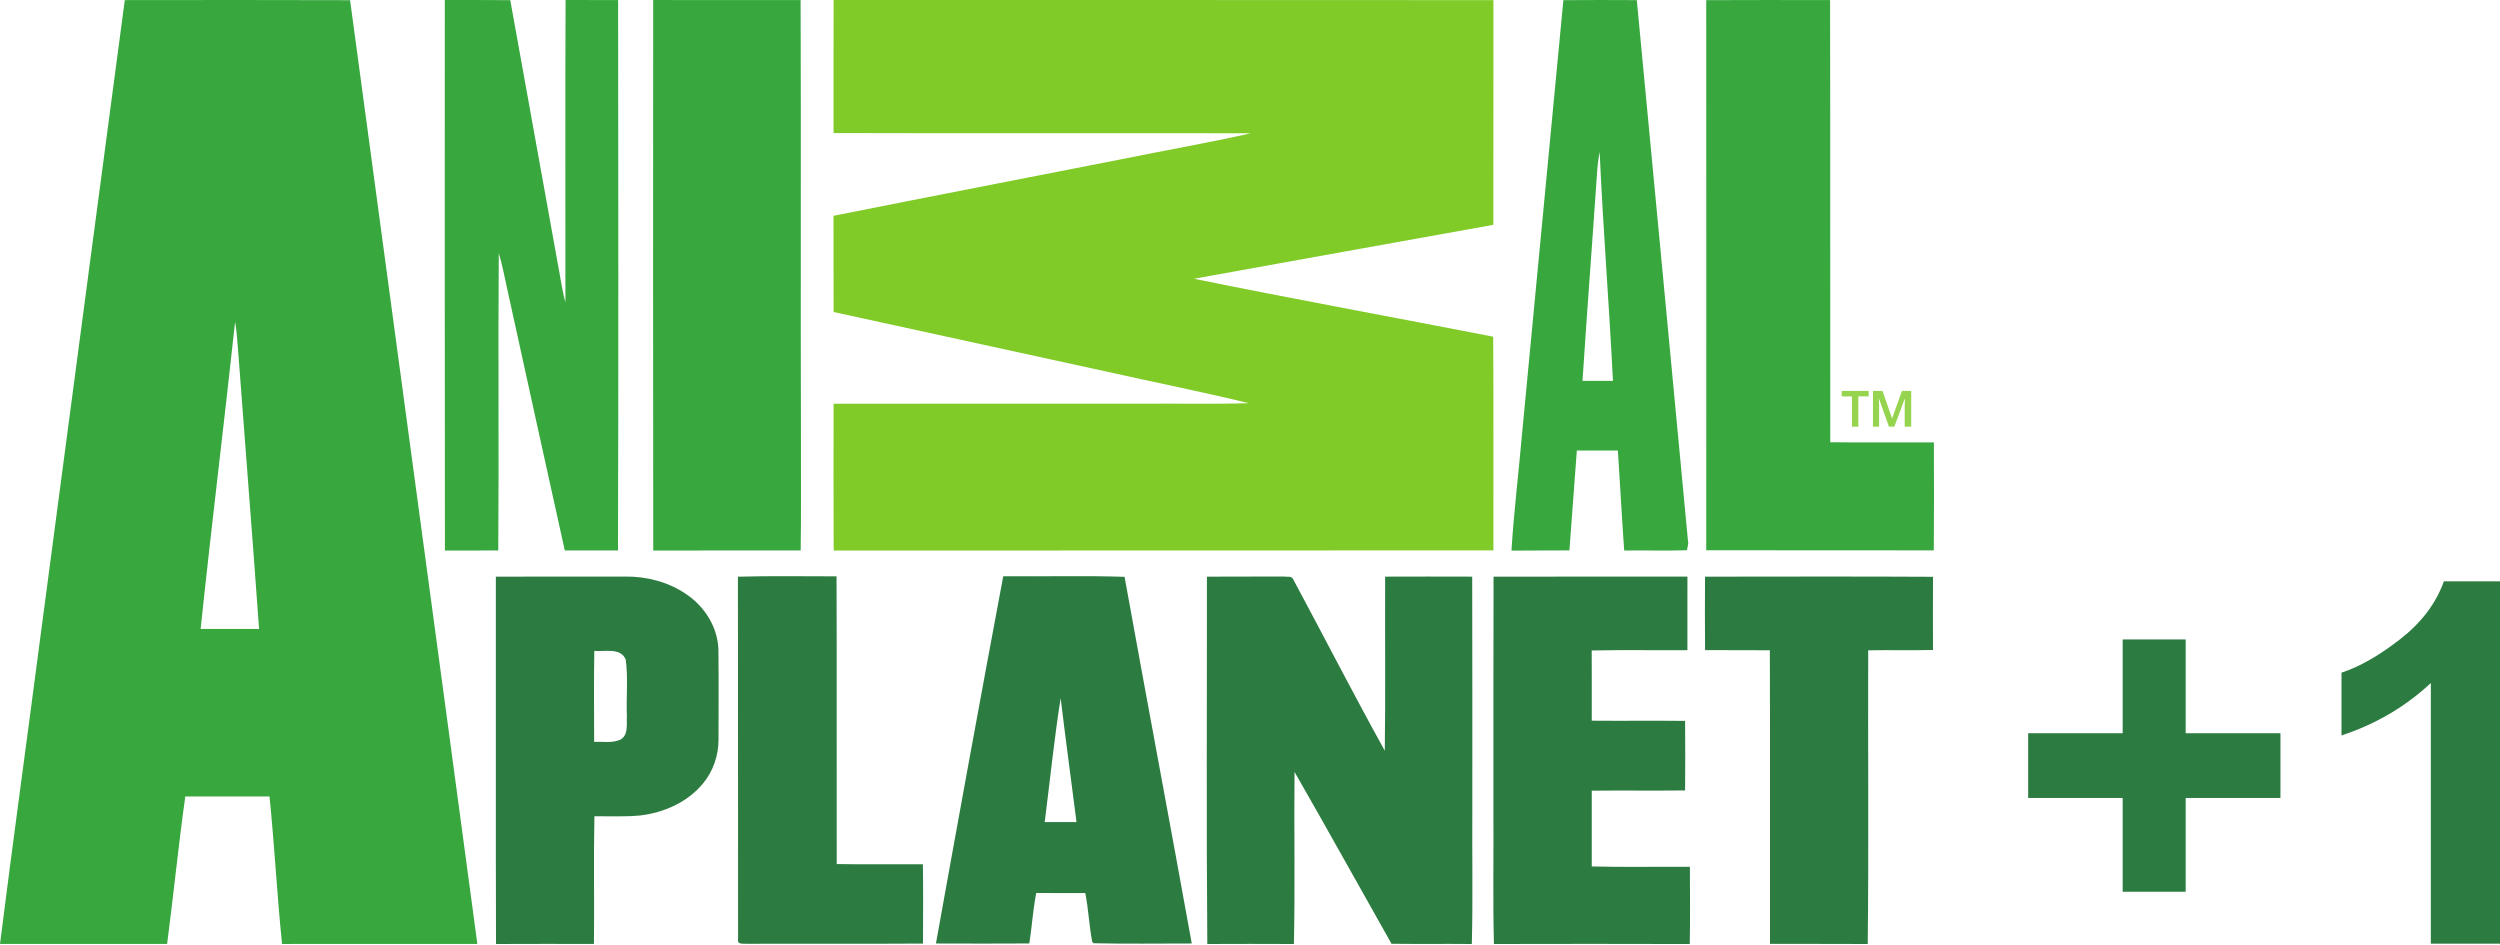
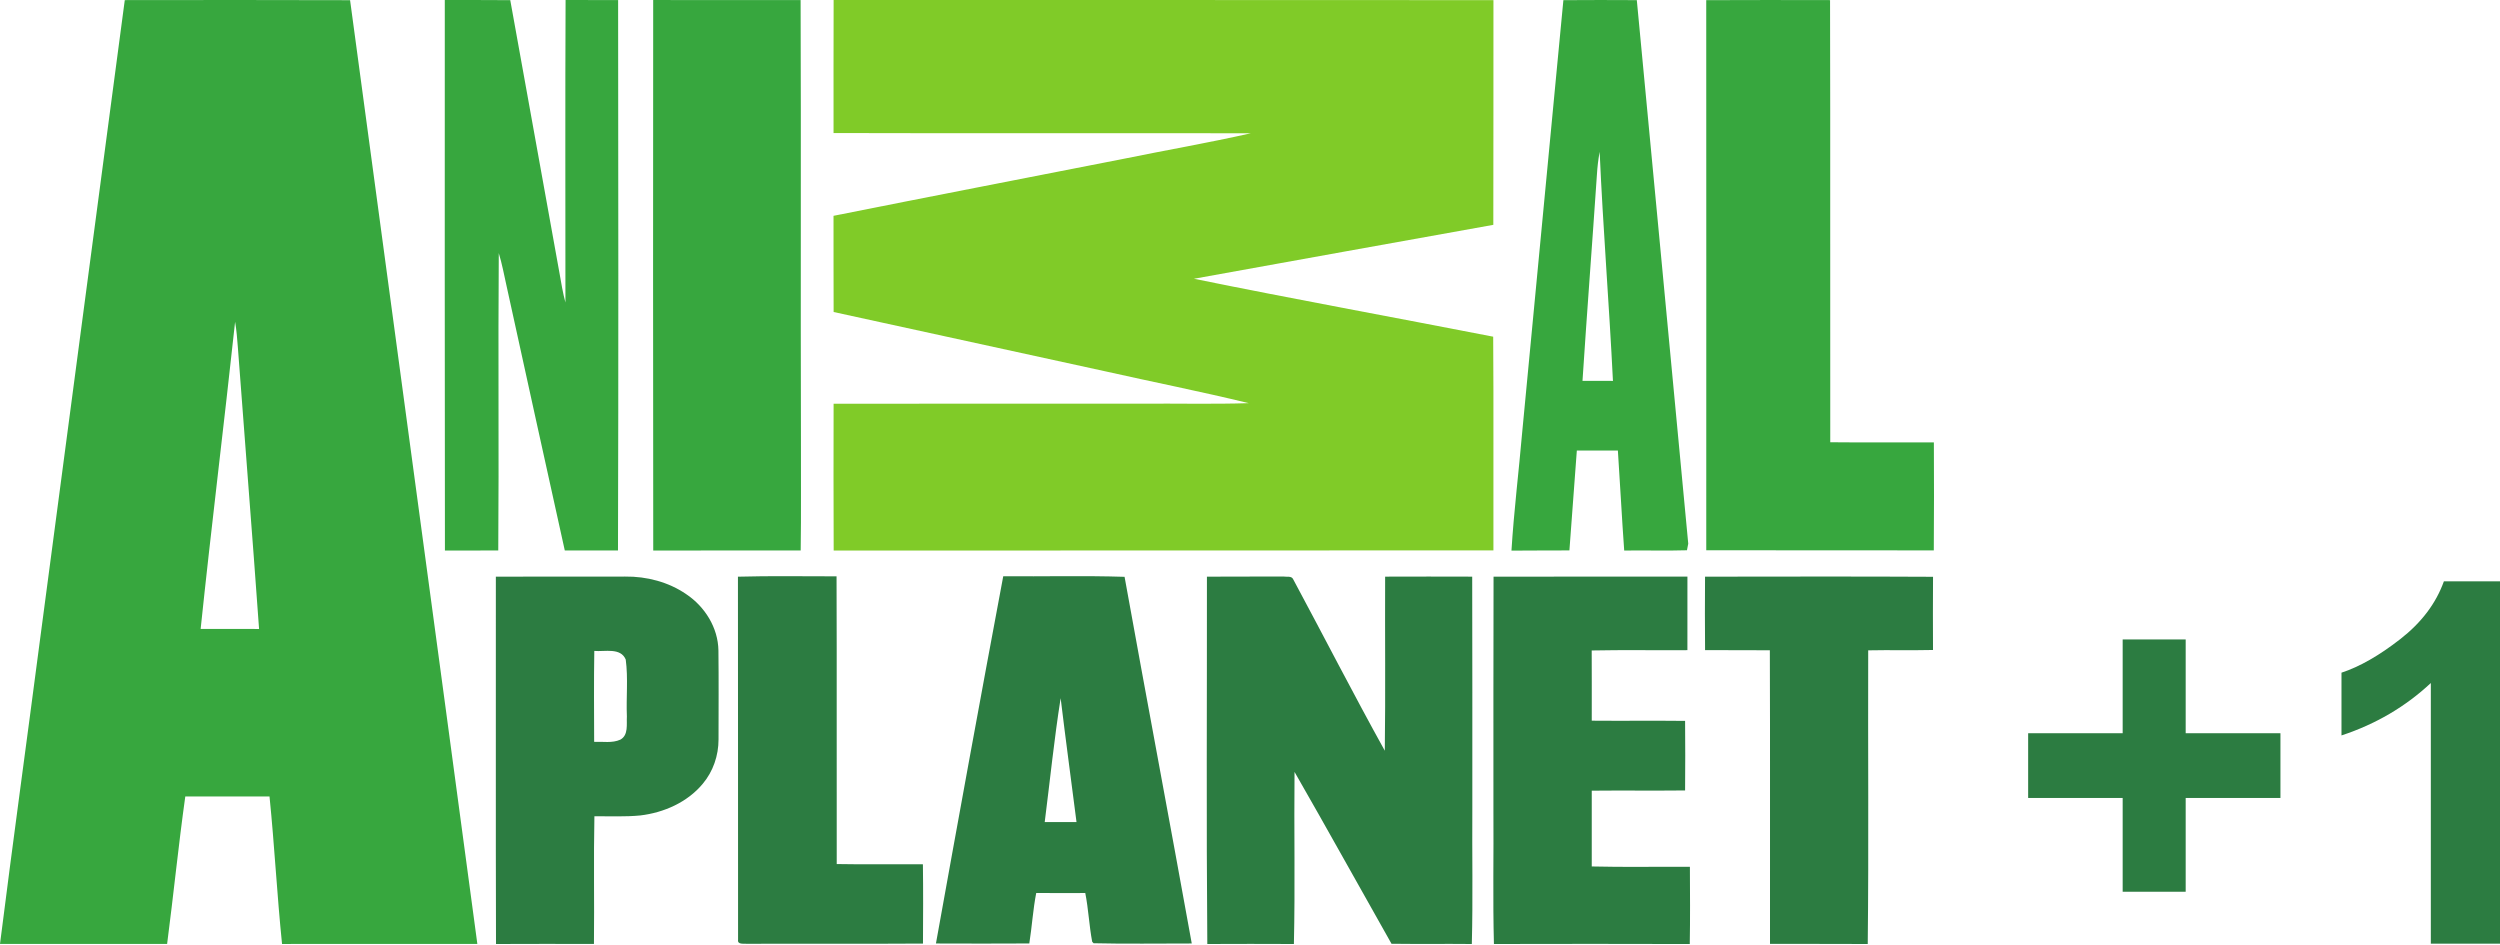
- <svg xmlns="http://www.w3.org/2000/svg" version="1.1" width="983.714" height="371.46" viewBox="0 0 983.714 371.46" id="Layer_1" xml:space="preserve">
-   <defs id="defs49">
- 	
- 	
- 	
- 	
- 	
- 	
- 	
- 	
- 	
- 	
- 	
- 	
- </defs>
-   <g transform="translate(0,-5.4915348e-6)" id="g5" style="fill:#37a73e;fill-opacity:1">
-     <path d="m 49.1,0.04 c 29.55,-0.02 59.1,-0.09 88.65,0.03 16.64,123.79 33.48,247.55 50.08,371.35 -25.62,0.01 -51.24,-0.03 -76.85,0.02 -1.98,-19.32 -2.97,-38.73 -4.93,-58.04 -11.04,0.01 -22.09,0.03 -33.14,-0.01 -2.7,19.3 -4.63,38.7 -7.15,58.03 C 43.84,371.41 21.92,371.4 0,371.43 5.03,331.54 10.53,291.7 15.73,251.83 26.86,167.9 37.92,83.96 49.1,0.04 z m 43.41,126.58 c -4.34,40.3 -9.34,80.54 -13.56,120.86 7.66,0.02 15.32,-0.01 22.99,0.01 -2.62,-36.92 -5.61,-73.82 -8.34,-110.74 -0.25,-3.39 -0.53,-6.78 -1.09,-10.13 z" id="path7" style="fill:#37a73e;fill-opacity:1" />
-   </g>
-   <path d="m 175.02,0.01 c 8.59,0.03 17.17,-0.05 25.76,0.05 6.45,35.82 12.92,71.64 19.38,107.46 0.68,3.86 1.3,7.73 2.33,11.51 0,-39.68 -0.12,-79.35 0.06,-119.03 C 229.44,0.03 236.33,-0.01 243.22,0.03 c 0.07,72.19 0.17,144.39 -0.05,216.58 -6.98,0.01 -13.96,0 -20.93,0 -7.74,-34.73 -15.29,-69.5 -22.95,-104.25 -0.96,-4.27 -1.74,-8.58 -3.03,-12.77 -0.3,39 0.1,78.01 -0.2,117.02 -7,0.01 -13.99,-0.01 -20.99,0.01 -0.06,-72.2 -0.1,-144.41 -0.05,-216.61 z" id="path9" style="fill:#37a73e;fill-opacity:1" />
-   <path d="m 257.02,0.01 c 19.34,0.02 38.67,-0.02 58.01,0.02 0.21,57.62 -0.04,115.24 0.13,172.86 -0.06,14.57 0.13,29.14 -0.1,43.72 -19.34,0.01 -38.68,-0.03 -58.02,0.02 -0.1,-72.21 -0.06,-144.41 -0.02,-216.62 z" id="path11" style="fill:#37a73e;fill-opacity:1" />
-   <path d="m 328.02,0.01 c 86.55,0.03 173.09,-0.05 259.63,0.04 -0.06,29.48 0.05,58.95 -0.05,88.42 -39.27,7.1 -78.56,14.06 -117.81,21.22 39.17,7.97 78.52,15.14 117.76,22.79 0.2,28.03 0.02,56.06 0.09,84.09 -86.53,0.09 -173.06,-0.01 -259.6,0.06 -0.11,-19.25 -0.04,-38.51 -0.03,-57.76 40.33,-0.07 80.65,-0.01 120.98,-0.03 14.12,-0.12 28.25,0.25 42.36,-0.2 -18.76,-4.58 -37.72,-8.32 -56.57,-12.56 -35.58,-7.78 -71.17,-15.54 -106.76,-23.31 -0.08,-12.61 0,-25.23 -0.04,-37.85 37.94,-7.58 75.93,-14.92 113.89,-22.38 16.76,-3.43 33.63,-6.33 50.31,-10.1 -54.73,-0.1 -109.46,0.07 -164.19,-0.09 0.01,-17.45 -0.04,-34.89 0.03,-52.34 z" id="path13" style="fill:#80cb28;fill-opacity:1" />
-   <g transform="translate(0,-5.4915348e-6)" id="g15" style="fill:#37a73e;fill-opacity:1">
-     <path d="m 615.17,0.06 c 9.63,-0.08 19.26,-0.06 28.89,-0.01 6.83,71.29 13.46,142.59 20.24,213.89 -0.13,0.64 -0.38,1.94 -0.51,2.58 -8.22,0.26 -16.46,-0.02 -24.69,0.11 -0.95,-13.11 -1.6,-26.24 -2.49,-39.35 -5.39,-0.01 -10.77,-0.02 -16.15,0.01 -1,13.09 -1.96,26.19 -2.92,39.29 -7.6,0.08 -15.2,-0.03 -22.8,0.08 0.97,-15.62 2.89,-31.17 4.24,-46.76 5.39,-56.62 10.82,-113.23 16.19,-169.84 z m 13.19,68.73 c -1.83,27.03 -3.91,54.04 -5.67,81.07 3.99,0.03 7.98,0.04 11.98,0.02 -1.48,-30.06 -3.91,-60.08 -5.23,-90.15 -0.55,2.99 -0.9,6.02 -1.08,9.06 z" id="path17" style="fill:#37a73e;fill-opacity:1" />
-   </g>
-   <path d="m 671.38,0.06 c 16.24,-0.09 32.48,-0.04 48.72,-0.02 0.15,57.99 0,115.98 0.08,173.98 13.59,0.14 27.18,0.02 40.77,0.05 0.05,14.17 0.1,28.34 -0.03,42.5 -29.84,-0.08 -59.68,0.03 -89.53,-0.05 0,-72.16 0.04,-144.31 -0.01,-216.46 z" id="path19" style="fill:#37a73e;fill-opacity:1" />
-   <g transform="translate(0,-5.4915348e-6)" id="g21" style="fill:#2c7c41;fill-opacity:1">
-     <path d="m 195.11,226.91 c 16.96,-0.07 33.92,0 50.89,-0.04 8.45,-0.1 17.02,2.12 24.02,6.93 7.33,4.89 12.52,13.17 12.67,22.1 0.14,11.68 0.05,23.37 0.04,35.05 0.02,6.31 -2.13,12.63 -6.22,17.47 -6.06,7.29 -15.31,11.35 -24.59,12.45 -6,0.58 -12.03,0.27 -18.03,0.33 -0.35,16.74 0.01,33.49 -0.18,50.23 -12.85,-0.02 -25.7,-0.05 -38.54,0.02 -0.14,-48.18 -0.02,-96.36 -0.06,-144.54 z m 38.74,29.22 c -0.2,11.92 -0.09,23.84 -0.06,35.77 3.42,-0.14 7.11,0.6 10.33,-0.87 3.23,-1.79 2.37,-6.04 2.55,-9.11 -0.32,-7.45 0.54,-14.98 -0.45,-22.38 -1.97,-4.84 -8.3,-3.05 -12.37,-3.41 z" id="path23" style="fill:#2c7c41;fill-opacity:1" />
-   </g>
-   <path d="m 290.37,226.92 c 12.93,-0.37 25.87,-0.11 38.8,-0.14 0.14,37.73 0,75.47 0.07,113.21 11.3,0.22 22.61,0.01 33.91,0.1 0.14,10.4 0.09,20.79 0.03,31.19 -23.08,0.16 -46.16,-0.01 -69.24,0.09 -1.21,-0.16 -3.85,0.45 -3.52,-1.61 -0.06,-47.61 0.03,-95.23 -0.05,-142.84 z" id="path25" style="fill:#2c7c41;fill-opacity:1" />
-   <g transform="translate(0,-5.4915348e-6)" id="g27" style="fill:#2c7c41;fill-opacity:1">
-     <path d="m 394.76,226.75 c 15.91,0.13 31.84,-0.29 47.74,0.22 8.68,48.12 17.76,96.16 26.44,144.28 -12.87,-0.03 -25.77,0.22 -38.63,-0.1 l -0.55,-0.59 c -1.2,-6.34 -1.46,-12.84 -2.72,-19.17 -6.44,0.03 -12.87,0.05 -19.3,-0.02 -1.28,6.57 -1.68,13.26 -2.72,19.87 -12.24,0.07 -24.49,0.06 -36.74,0.01 8.67,-48.2 17.45,-96.38 26.48,-144.5 z m 16.32,96.73 c 4.17,0.01 8.34,0.01 12.51,-0.02 -2.07,-16.25 -4.28,-32.48 -6.24,-48.74 -2.56,16.18 -4.2,32.51 -6.27,48.76 z" id="path29" style="fill:#2c7c41;fill-opacity:1" />
-   </g>
-   <path d="m 474.91,226.91 c 10.05,-0.07 20.1,-0.01 30.16,-0.05 1.2,0.23 3.16,-0.36 3.78,1.08 12.06,22.45 23.69,45.16 36.05,67.46 0.3,-22.83 0.03,-45.67 0.13,-68.5 11.42,-0.04 22.84,-0.04 34.26,0 0.11,30.33 0.02,60.65 0.05,90.98 -0.13,17.86 0.27,35.72 -0.2,53.57 -10.54,-0.11 -21.07,0.05 -31.6,-0.09 -12.75,-22.52 -25.27,-45.18 -38.16,-67.62 -0.23,22.57 0.26,45.15 -0.25,67.71 -11.36,-0.06 -22.72,-0.05 -34.07,0 -0.41,-48.17 -0.11,-96.36 -0.15,-144.54 z" id="path31" style="fill:#2c7c41;fill-opacity:1" />
-   <path d="m 587.69,226.9 c 25.43,-0.04 50.86,-0.02 76.29,-0.01 0.01,9.65 0.03,19.3 -0.01,28.94 -12.56,0.09 -25.11,-0.14 -37.66,0.12 0.05,9.21 0.02,18.42 0.02,27.63 12.24,0.11 24.49,-0.06 36.73,0.08 0.08,9.12 0.08,18.25 0,27.37 -12.24,0.14 -24.48,-0.04 -36.73,0.09 0.01,9.94 0.01,19.88 0,29.82 12.87,0.32 25.74,0.06 38.62,0.13 0.04,10.13 0.13,20.26 -0.05,30.39 -25.69,-0.08 -51.37,-0.07 -77.06,-0.01 -0.47,-17.51 -0.07,-35.05 -0.2,-52.57 0.03,-30.66 -0.06,-61.32 0.05,-91.98 z" id="path33" style="fill:#2c7c41;fill-opacity:1" />
-   <path d="m 670.91,226.91 c 29.9,-0.02 59.8,-0.12 89.71,0.05 -0.07,9.6 -0.05,19.2 -0.01,28.8 -8.5,0.2 -17,-0.04 -25.5,0.14 -0.13,38.52 0.24,77.04 -0.18,115.55 -12.83,-0.08 -25.64,-0.01 -38.46,-0.04 -0.05,-38.51 0.08,-77.03 -0.06,-115.54 -8.5,-0.09 -17,0.03 -25.49,-0.06 -0.09,-9.63 -0.07,-19.27 -0.01,-28.9 z" id="path35" style="fill:#2c7c41;fill-opacity:1" />
-   <text x="723.99" y="182.38" id="text45" style="font-size:40px;fill:#96d450;font-family:MyriadPro-Regular">™</text>
-   <g id="text3002" style="font-size:198.354px;font-style:normal;font-variant:normal;font-weight:bold;font-stretch:normal;line-height:125%;letter-spacing:0px;word-spacing:0px;fill:#2c7c41;fill-opacity:1;stroke:none;font-family:Arial;-inkscape-font-specification:Sans Bold">
-     <path d="m 835.239,350.888 0,-36.901 -37.191,0 0,-25.472 37.191,0 0,-36.901 24.794,0 0,36.901 37.288,0 0,25.472 -37.288,0 0,36.901 z" id="path3001" />
-     <path d="m 983.714,371.323 -27.216,0 0,-102.567 c -9.944,9.298 -21.663,16.174 -35.157,20.63 l 0,-24.697 c 7.102,-2.324 14.818,-6.731 23.148,-13.22 8.329,-6.489 14.044,-14.06 17.143,-22.712 l 22.082,0 z" id="path3003" />
-   </g>
+ <svg xmlns="http://www.w3.org/2000/svg" xml:space="preserve" id="Layer_1" viewBox="0 0 983.714 371.46" height="371.46" width="983.714" version="1.1">
+   <defs id="defs49" />
+   <path d="m 49.1,0.04 c 29.55,-0.02 59.1,-0.09 88.65,0.03 C 154.39,123.86 171.23,247.62 187.83,371.42 c -25.62,0.01 -51.24,-0.03 -76.85,0.02 -1.98,-19.32 -2.97,-38.73 -4.93,-58.04 -11.04,0.01 -22.09,0.03 -33.14,-0.01 -2.7,19.3 -4.63,38.7 -7.15,58.03 -21.92,-0.01 -43.84,-0.02 -65.76,0.01 5.03,-39.89 10.53,-79.73 15.73,-119.6 C 26.86,167.9 37.92,83.96 49.1,0.04 Z M 92.51,126.62 c -4.34,40.3 -9.34,80.54 -13.56,120.86 7.66,0.02 15.32,-0.01 22.99,0.01 -2.62,-36.92 -5.61,-73.82 -8.34,-110.74 -0.25,-3.39 -0.53,-6.78 -1.09,-10.13 z" id="path7" style="fill:#37a73e;fill-opacity:1" />
+   <path style="fill:#37a73e;fill-opacity:1" id="path9" d="m 175.02,0.01 c 8.59,0.03 17.17,-0.05 25.76,0.05 6.45,35.82 12.92,71.64 19.38,107.46 0.68,3.86 1.3,7.73 2.33,11.51 0,-39.68 -0.12,-79.35 0.06,-119.03 C 229.44,0.03 236.33,-0.01 243.22,0.03 c 0.07,72.19 0.17,144.39 -0.05,216.58 -6.98,0.01 -13.96,0 -20.93,0 -7.74,-34.73 -15.29,-69.5 -22.95,-104.25 -0.96,-4.27 -1.74,-8.58 -3.03,-12.77 -0.3,39 0.1,78.01 -0.2,117.02 -7,0.01 -13.99,-0.01 -20.99,0.01 -0.06,-72.2 -0.1,-144.41 -0.05,-216.61 z" />
+   <path style="fill:#37a73e;fill-opacity:1" id="path11" d="m 257.02,0.01 c 19.34,0.02 38.67,-0.02 58.01,0.02 0.21,57.62 -0.04,115.24 0.13,172.86 -0.06,14.57 0.13,29.14 -0.1,43.72 -19.34,0.01 -38.68,-0.03 -58.02,0.02 -0.1,-72.21 -0.06,-144.41 -0.02,-216.62 z" />
+   <path style="fill:#80cb28;fill-opacity:1" id="path13" d="m 328.02,0.01 c 86.55,0.03 173.09,-0.05 259.63,0.04 -0.06,29.48 0.05,58.95 -0.05,88.42 -39.27,7.1 -78.56,14.06 -117.81,21.22 39.17,7.97 78.52,15.14 117.76,22.79 0.2,28.03 0.02,56.06 0.09,84.09 -86.53,0.09 -173.06,-0.01 -259.6,0.06 -0.11,-19.25 -0.04,-38.51 -0.03,-57.76 40.33,-0.07 80.65,-0.01 120.98,-0.03 14.12,-0.12 28.25,0.25 42.36,-0.2 -18.76,-4.58 -37.72,-8.32 -56.57,-12.56 -35.58,-7.78 -71.17,-15.54 -106.76,-23.31 -0.08,-12.61 0,-25.23 -0.04,-37.85 37.94,-7.58 75.93,-14.92 113.89,-22.38 16.76,-3.43 33.63,-6.33 50.31,-10.1 -54.73,-0.1 -109.46,0.07 -164.19,-0.09 0.01,-17.45 -0.04,-34.89 0.03,-52.34 z" />
+   <path d="m 615.17,0.06 c 9.63,-0.08 19.26,-0.06 28.89,-0.01 C 650.89,71.34 657.52,142.64 664.3,213.94 c -0.13,0.64 -0.38,1.94 -0.51,2.58 -8.22,0.26 -16.46,-0.02 -24.69,0.11 -0.95,-13.11 -1.6,-26.24 -2.49,-39.35 -5.39,-0.01 -10.77,-0.02 -16.15,0.01 -1,13.09 -1.96,26.19 -2.92,39.29 -7.6,0.08 -15.2,-0.03 -22.8,0.08 0.97,-15.62 2.89,-31.17 4.24,-46.76 5.39,-56.62 10.82,-113.23 16.19,-169.84 z M 628.36,68.79 c -1.83,27.03 -3.91,54.04 -5.67,81.07 3.99,0.03 7.98,0.04 11.98,0.02 -1.48,-30.06 -3.91,-60.08 -5.23,-90.15 -0.55,2.99 -0.9,6.02 -1.08,9.06 z" id="path17" style="fill:#37a73e;fill-opacity:1" />
+   <path style="fill:#37a73e;fill-opacity:1" id="path19" d="m 671.38,0.06 c 16.24,-0.09 32.48,-0.04 48.72,-0.02 0.15,57.99 0,115.98 0.08,173.98 13.59,0.14 27.18,0.02 40.77,0.05 0.05,14.17 0.1,28.34 -0.03,42.5 -29.84,-0.08 -59.68,0.03 -89.53,-0.05 0,-72.16 0.04,-144.31 -0.01,-216.46 z" />
+   <path d="m 195.11,226.91 c 16.96,-0.07 33.92,0 50.89,-0.04 8.45,-0.1 17.02,2.12 24.02,6.93 7.33,4.89 12.52,13.17 12.67,22.1 0.14,11.68 0.05,23.37 0.04,35.05 0.02,6.31 -2.13,12.63 -6.22,17.47 -6.06,7.29 -15.31,11.35 -24.59,12.45 -6,0.58 -12.03,0.27 -18.03,0.33 -0.35,16.74 0.01,33.49 -0.18,50.23 -12.85,-0.02 -25.7,-0.05 -38.54,0.02 -0.14,-48.18 -0.02,-96.36 -0.06,-144.54 z m 38.74,29.22 c -0.2,11.92 -0.09,23.84 -0.06,35.77 3.42,-0.14 7.11,0.6 10.33,-0.87 3.23,-1.79 2.37,-6.04 2.55,-9.11 -0.32,-7.45 0.54,-14.98 -0.45,-22.38 -1.97,-4.84 -8.3,-3.05 -12.37,-3.41 z" id="path23" style="fill:#2c7c41;fill-opacity:1" />
+   <path style="fill:#2c7c41;fill-opacity:1" id="path25" d="m 290.37,226.92 c 12.93,-0.37 25.87,-0.11 38.8,-0.14 0.14,37.73 0,75.47 0.07,113.21 11.3,0.22 22.61,0.01 33.91,0.1 0.14,10.4 0.09,20.79 0.03,31.19 -23.08,0.16 -46.16,-0.01 -69.24,0.09 -1.21,-0.16 -3.85,0.45 -3.52,-1.61 -0.06,-47.61 0.03,-95.23 -0.05,-142.84 z" />
+   <path d="m 394.76,226.75 c 15.91,0.13 31.84,-0.29 47.74,0.22 8.68,48.12 17.76,96.16 26.44,144.28 -12.87,-0.03 -25.77,0.22 -38.63,-0.1 l -0.55,-0.59 c -1.2,-6.34 -1.46,-12.84 -2.72,-19.17 -6.44,0.03 -12.87,0.05 -19.3,-0.02 -1.28,6.57 -1.68,13.26 -2.72,19.87 -12.24,0.07 -24.49,0.06 -36.74,0.01 8.67,-48.2 17.45,-96.38 26.48,-144.5 z m 16.32,96.73 c 4.17,0.01 8.34,0.01 12.51,-0.02 -2.07,-16.25 -4.28,-32.48 -6.24,-48.74 -2.56,16.18 -4.2,32.51 -6.27,48.76 z" id="path29" style="fill:#2c7c41;fill-opacity:1" />
+   <path style="fill:#2c7c41;fill-opacity:1" id="path31" d="m 474.91,226.91 c 10.05,-0.07 20.1,-0.01 30.16,-0.05 1.2,0.23 3.16,-0.36 3.78,1.08 12.06,22.45 23.69,45.16 36.05,67.46 0.3,-22.83 0.03,-45.67 0.13,-68.5 11.42,-0.04 22.84,-0.04 34.26,0 0.11,30.33 0.02,60.65 0.05,90.98 -0.13,17.86 0.27,35.72 -0.2,53.57 -10.54,-0.11 -21.07,0.05 -31.6,-0.09 -12.75,-22.52 -25.27,-45.18 -38.16,-67.62 -0.23,22.57 0.26,45.15 -0.25,67.71 -11.36,-0.06 -22.72,-0.05 -34.07,0 -0.41,-48.17 -0.11,-96.36 -0.15,-144.54 z" />
+   <path style="fill:#2c7c41;fill-opacity:1" id="path33" d="m 587.69,226.9 c 25.43,-0.04 50.86,-0.02 76.29,-0.01 0.01,9.65 0.03,19.3 -0.01,28.94 -12.56,0.09 -25.11,-0.14 -37.66,0.12 0.05,9.21 0.02,18.42 0.02,27.63 12.24,0.11 24.49,-0.06 36.73,0.08 0.08,9.12 0.08,18.25 0,27.37 -12.24,0.14 -24.48,-0.04 -36.73,0.09 0.01,9.94 0.01,19.88 0,29.82 12.87,0.32 25.74,0.06 38.62,0.13 0.04,10.13 0.13,20.26 -0.05,30.39 -25.69,-0.08 -51.37,-0.07 -77.06,-0.01 -0.47,-17.51 -0.07,-35.05 -0.2,-52.57 0.03,-30.66 -0.06,-61.32 0.05,-91.98 z" />
+   <path style="fill:#2c7c41;fill-opacity:1" id="path35" d="m 670.91,226.91 c 29.9,-0.02 59.8,-0.12 89.71,0.05 -0.07,9.6 -0.05,19.2 -0.01,28.8 -8.5,0.2 -17,-0.04 -25.5,0.14 -0.13,38.52 0.24,77.04 -0.18,115.55 -12.83,-0.08 -25.64,-0.01 -38.46,-0.04 -0.05,-38.51 0.08,-77.03 -0.06,-115.54 -8.5,-0.09 -17,0.03 -25.49,-0.06 -0.09,-9.63 -0.07,-19.27 -0.01,-28.9 z" />
+   <path d="m 835.239,350.888 0,-36.901 -37.191,0 0,-25.472 37.191,0 0,-36.901 24.794,0 0,36.901 37.288,0 0,25.472 -37.288,0 0,36.901 z" id="path3001" style="font-style:normal;font-variant:normal;font-weight:bold;font-stretch:normal;font-size:medium;line-height:125%;font-family:Arial;-inkscape-font-specification:'Sans Bold';letter-spacing:0px;word-spacing:0px;fill:#2c7c41;fill-opacity:1;stroke:none" />
+   <path d="m 983.714,371.323 -27.216,0 0,-102.567 c -9.944,9.298 -21.663,16.174 -35.157,20.63 l 0,-24.697 c 7.102,-2.324 14.818,-6.731 23.148,-13.22 8.329,-6.489 14.044,-14.06 17.143,-22.712 l 22.082,0 z" id="path3003" style="font-style:normal;font-variant:normal;font-weight:bold;font-stretch:normal;font-size:medium;line-height:125%;font-family:Arial;-inkscape-font-specification:'Sans Bold';letter-spacing:0px;word-spacing:0px;fill:#2c7c41;fill-opacity:1;stroke:none" />
</svg>
